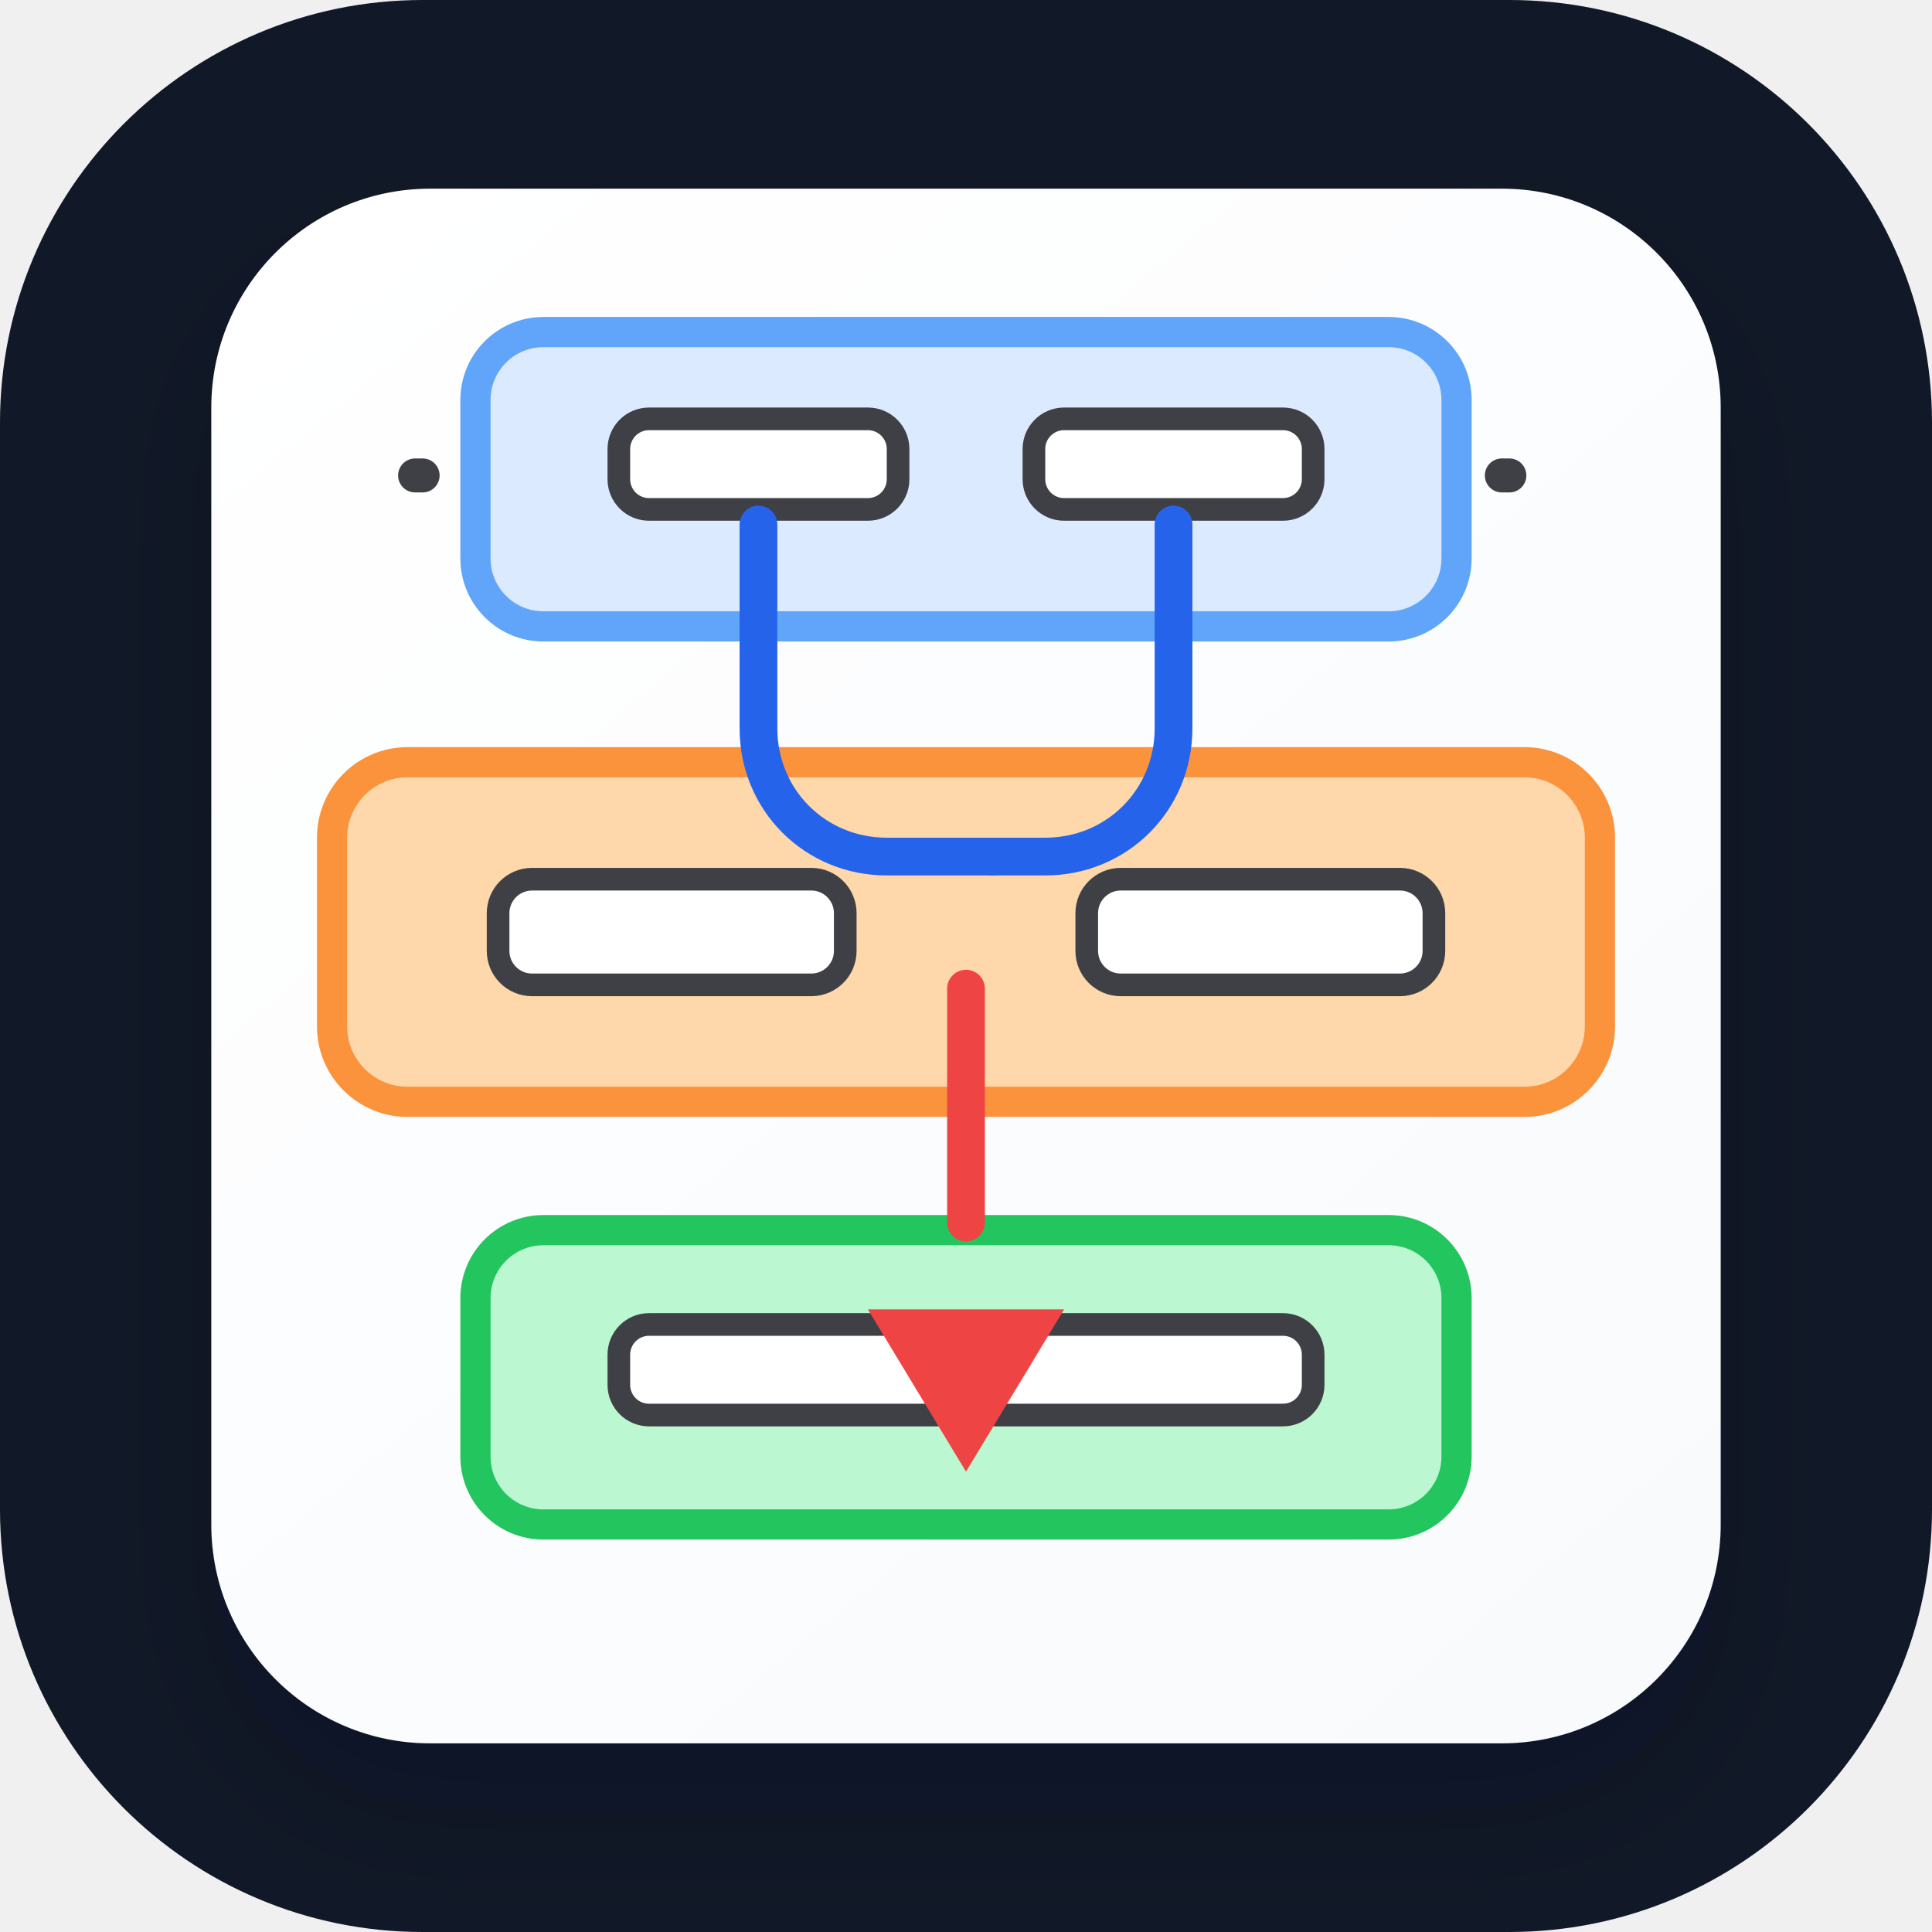
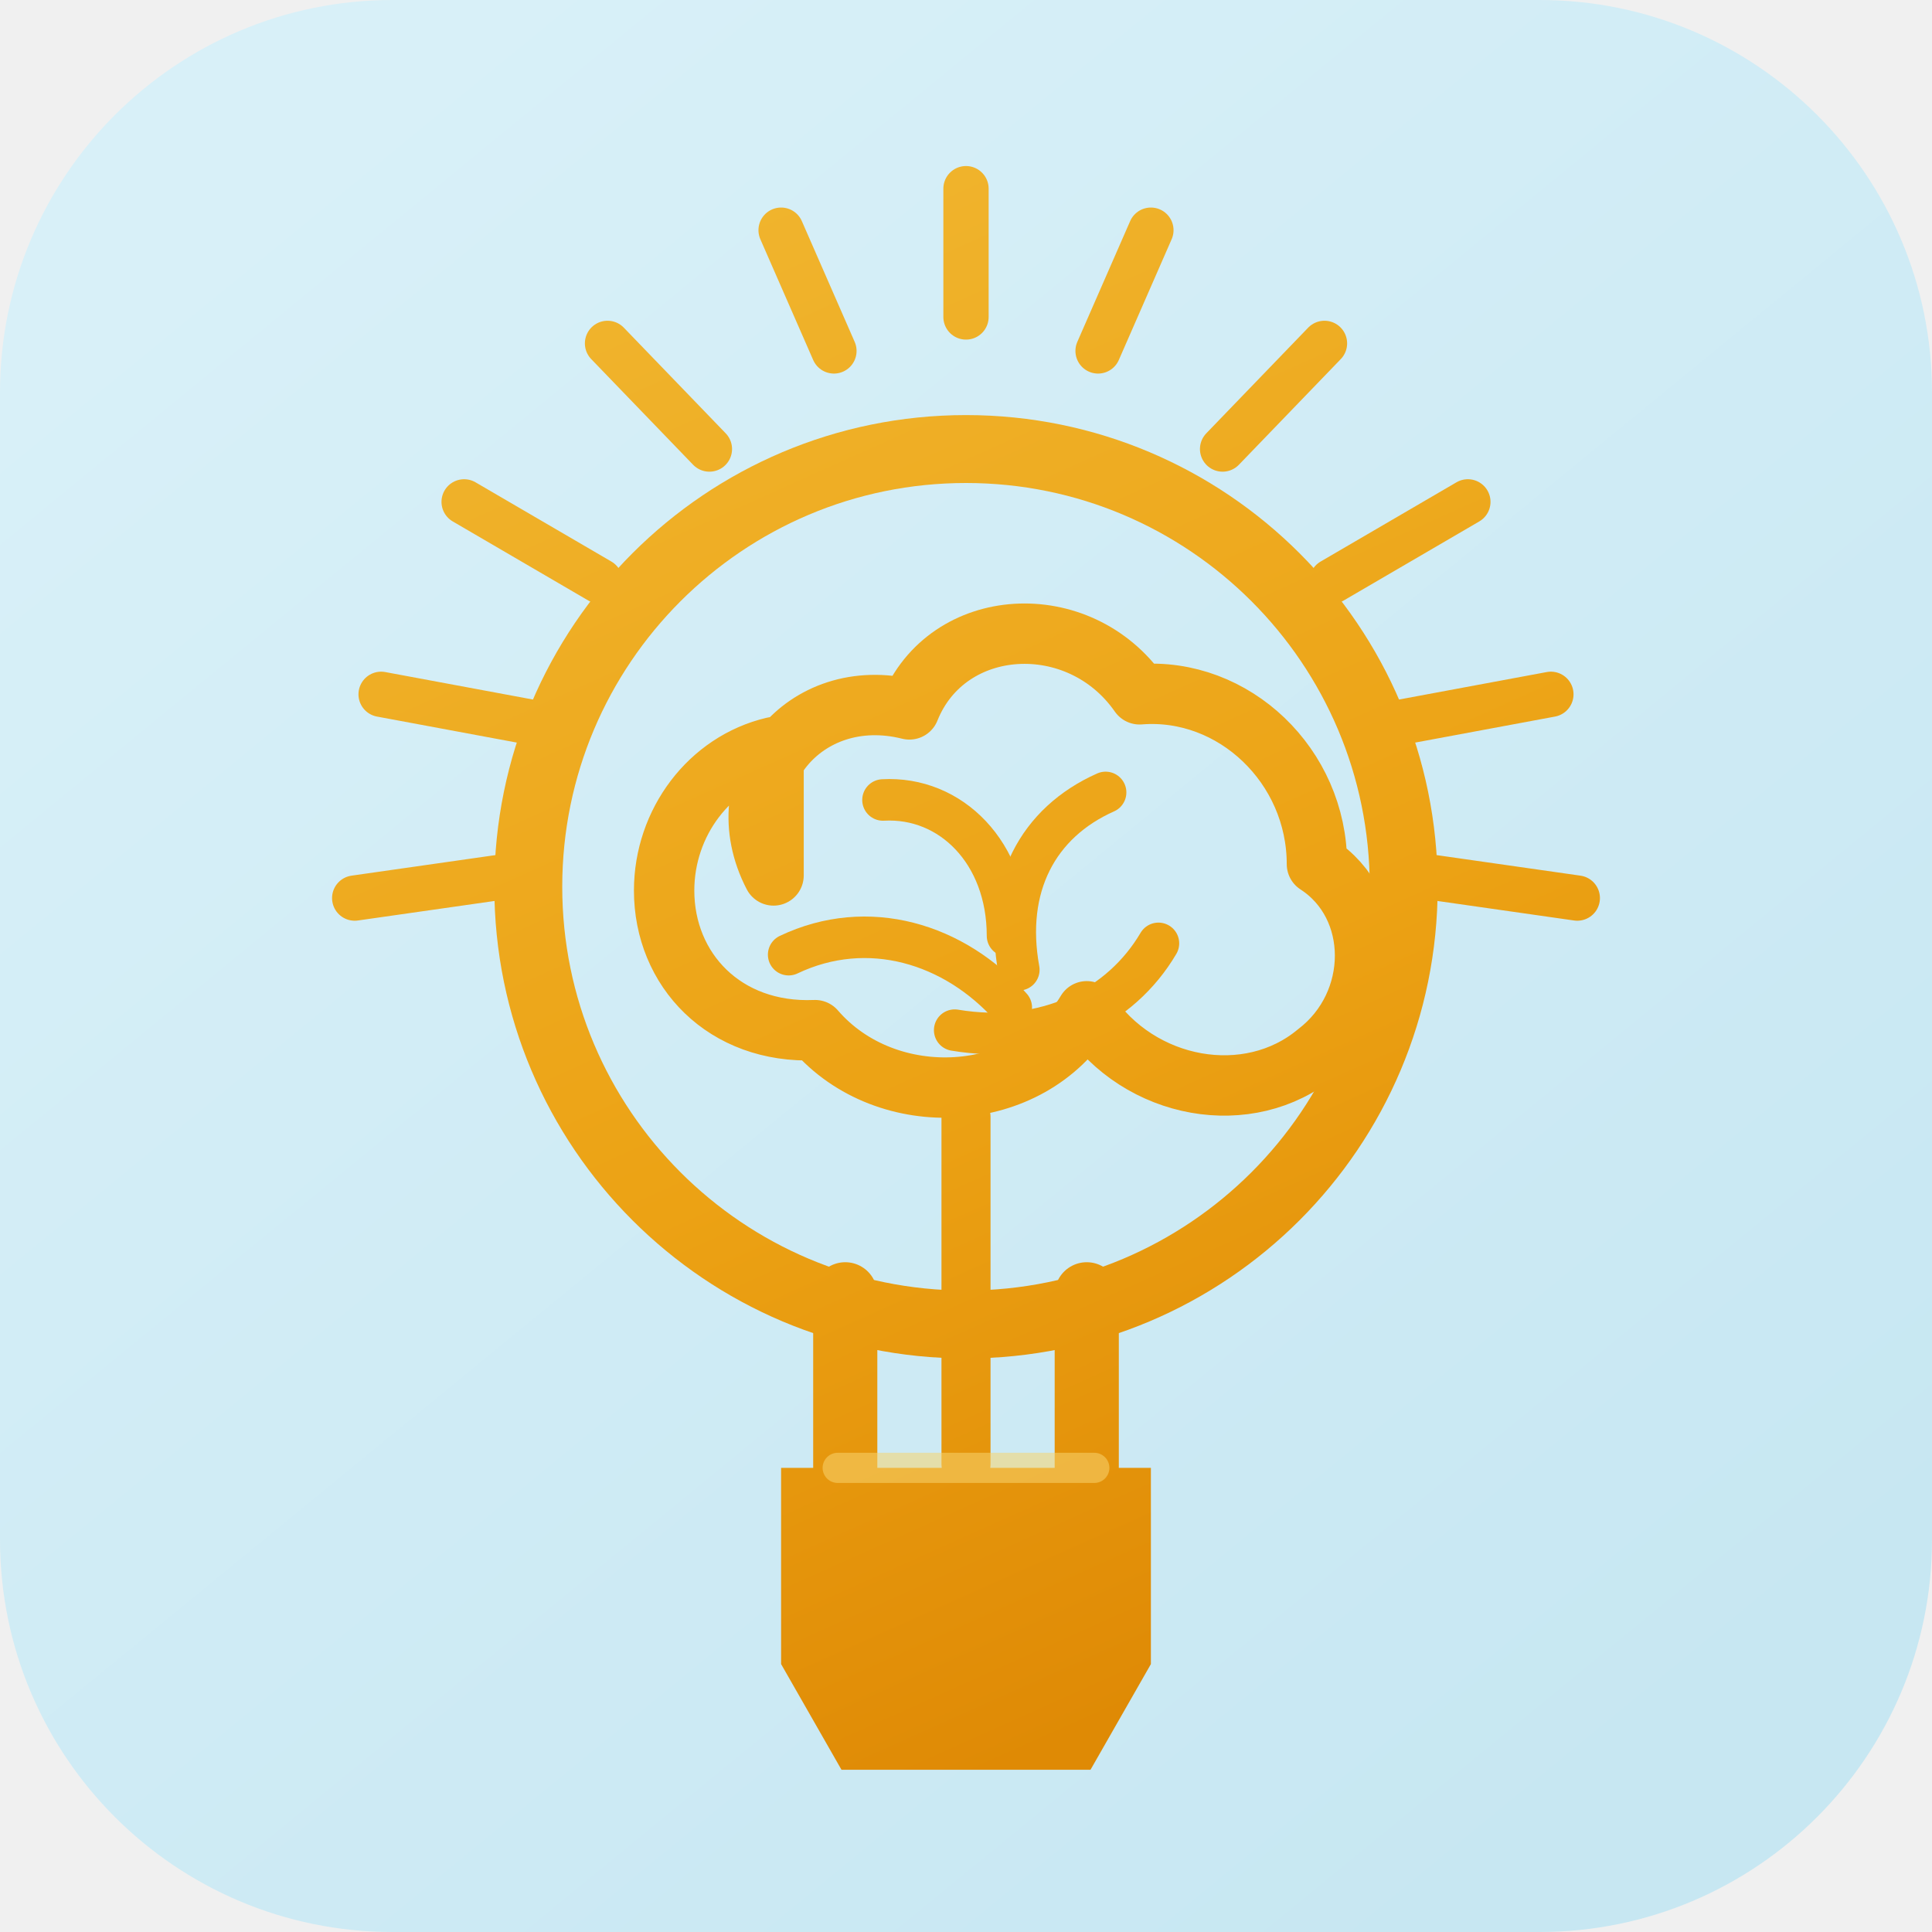
- <svg xmlns="http://www.w3.org/2000/svg" viewBox="0 0 512 512" role="img" aria-label="MindMap icon">
+ <svg xmlns="http://www.w3.org/2000/svg" viewBox="0 0 512 512" role="img" aria-label="MindMap orange brain bulb symbol">
  <defs>
-     <linearGradient id="paper" x1="80" y1="44" x2="432" y2="468" gradientUnits="userSpaceOnUse">
-       <stop offset="0" stop-color="#ffffff" />
-       <stop offset="1" stop-color="#f8fafc" />
+     <linearGradient id="bg" x1="76" y1="42" x2="430" y2="474" gradientUnits="userSpaceOnUse">
+       <stop offset="0" stop-color="#d8f0f8" />
+       <stop offset="1" stop-color="#c7e7f2" />
    </linearGradient>
-     <filter id="shadow" x="-20%" y="-20%" width="140%" height="140%">
-       <feDropShadow dx="0" dy="18" stdDeviation="18" flood-color="#0f172a" flood-opacity="0.16" />
-     </filter>
+     <linearGradient id="orange" x1="164" y1="70" x2="330" y2="440" gradientUnits="userSpaceOnUse">
+       <stop offset="0" stop-color="#f0b42d" />
+       <stop offset=".58" stop-color="#eca214" />
+       <stop offset="1" stop-color="#df8a05" />
+     </linearGradient>
  </defs>
-   <rect width="512" height="512" rx="112" fill="#111827" />
-   <rect x="56" y="50" width="400" height="412" rx="58" fill="url(#paper)" filter="url(#shadow)" />
-   <path d="M110 126h292" stroke="#3f3f46" stroke-width="9" stroke-linecap="round" stroke-dasharray="2 22" />
-   <path d="M110 250h292" stroke="#3f3f46" stroke-width="9" stroke-linecap="round" stroke-dasharray="2 22" />
-   <rect x="126" y="88" width="260" height="78" rx="18" fill="#dbeafe" stroke="#60a5fa" stroke-width="8" />
-   <rect x="88" y="202" width="336" height="90" rx="20" fill="#fed7aa" stroke="#fb923c" stroke-width="8" />
-   <rect x="126" y="326" width="260" height="78" rx="18" fill="#bbf7d0" stroke="#22c55e" stroke-width="8" />
-   <rect x="164" y="111" width="74" height="24" rx="8" fill="#ffffff" stroke="#3f3f46" stroke-width="6" />
-   <rect x="274" y="111" width="74" height="24" rx="8" fill="#ffffff" stroke="#3f3f46" stroke-width="6" />
-   <rect x="132" y="233" width="92" height="28" rx="9" fill="#ffffff" stroke="#3f3f46" stroke-width="6" />
-   <rect x="288" y="233" width="92" height="28" rx="9" fill="#ffffff" stroke="#3f3f46" stroke-width="6" />
-   <rect x="164" y="351" width="184" height="24" rx="8" fill="#ffffff" stroke="#3f3f46" stroke-width="6" />
-   <path d="M201 139v54c0 19 15 34 34 34h28" fill="none" stroke="#2563eb" stroke-width="10" stroke-linecap="round" stroke-linejoin="round" />
-   <path d="M311 139v54c0 19-15 34-34 34h-14" fill="none" stroke="#2563eb" stroke-width="10" stroke-linecap="round" stroke-linejoin="round" />
-   <path d="M256 262v62" fill="none" stroke="#ef4444" stroke-width="10" stroke-linecap="round" />
-   <path d="M256 390l-26-43h52z" fill="#ef4444" />
+   <rect width="512" height="512" rx="104" fill="url(#bg)" />
+   <g fill="none" stroke="url(#orange)" stroke-linecap="round" stroke-linejoin="round">
+     <path d="M256 50v34" stroke-width="12" />
+     <path d="M207 61l14 32" stroke-width="12" />
+     <path d="M305 61l-14 32" stroke-width="12" />
+     <path d="M161 91l27 28" stroke-width="12" />
+     <path d="M351 91l-27 28" stroke-width="12" />
+     <path d="M123 133l36 21" stroke-width="12" />
+     <path d="M389 133l-36 21" stroke-width="12" />
+     <path d="M101 184l43 8" stroke-width="12" />
+     <path d="M411 184l-43 8" stroke-width="12" />
+     <path d="M94 238l42-6" stroke-width="12" />
+     <path d="M418 238l-42-6" stroke-width="12" />
+     <circle cx="256" cy="235" r="116" stroke-width="18" />
+     <path d="M224 343v48" stroke-width="17" />
+     <path d="M288 343v48" stroke-width="17" />
+     <path d="M256 296v92" stroke-width="13" />
+     <path d="M205 232c-13-25 8-51 36-44 10-25 45-27 61-4 25-2 47 19 47 45 17 11 17 37 0 50-18 15-47 10-61-11-15 25-53 27-72 5-24 1-40-16-40-37 0-18 12-34 29-38z" stroke-width="16" />
+     <path d="M234 212c18-1 33 14 33 36" stroke-width="11" />
+     <path d="M293 210c-18 8-27 25-23 47" stroke-width="11" />
+     <path d="M209 253c21-10 44-3 59 14" stroke-width="11" />
+     <path d="M307 250c-10 17-30 27-54 23" stroke-width="11" />
+   </g>
+   <path d="M207 389h98v52l-16 28h-66l-16-28z" fill="url(#orange)" />
+   <path d="M222 389h68" stroke="#f7d36d" stroke-width="8" stroke-linecap="round" opacity=".55" />
</svg>
